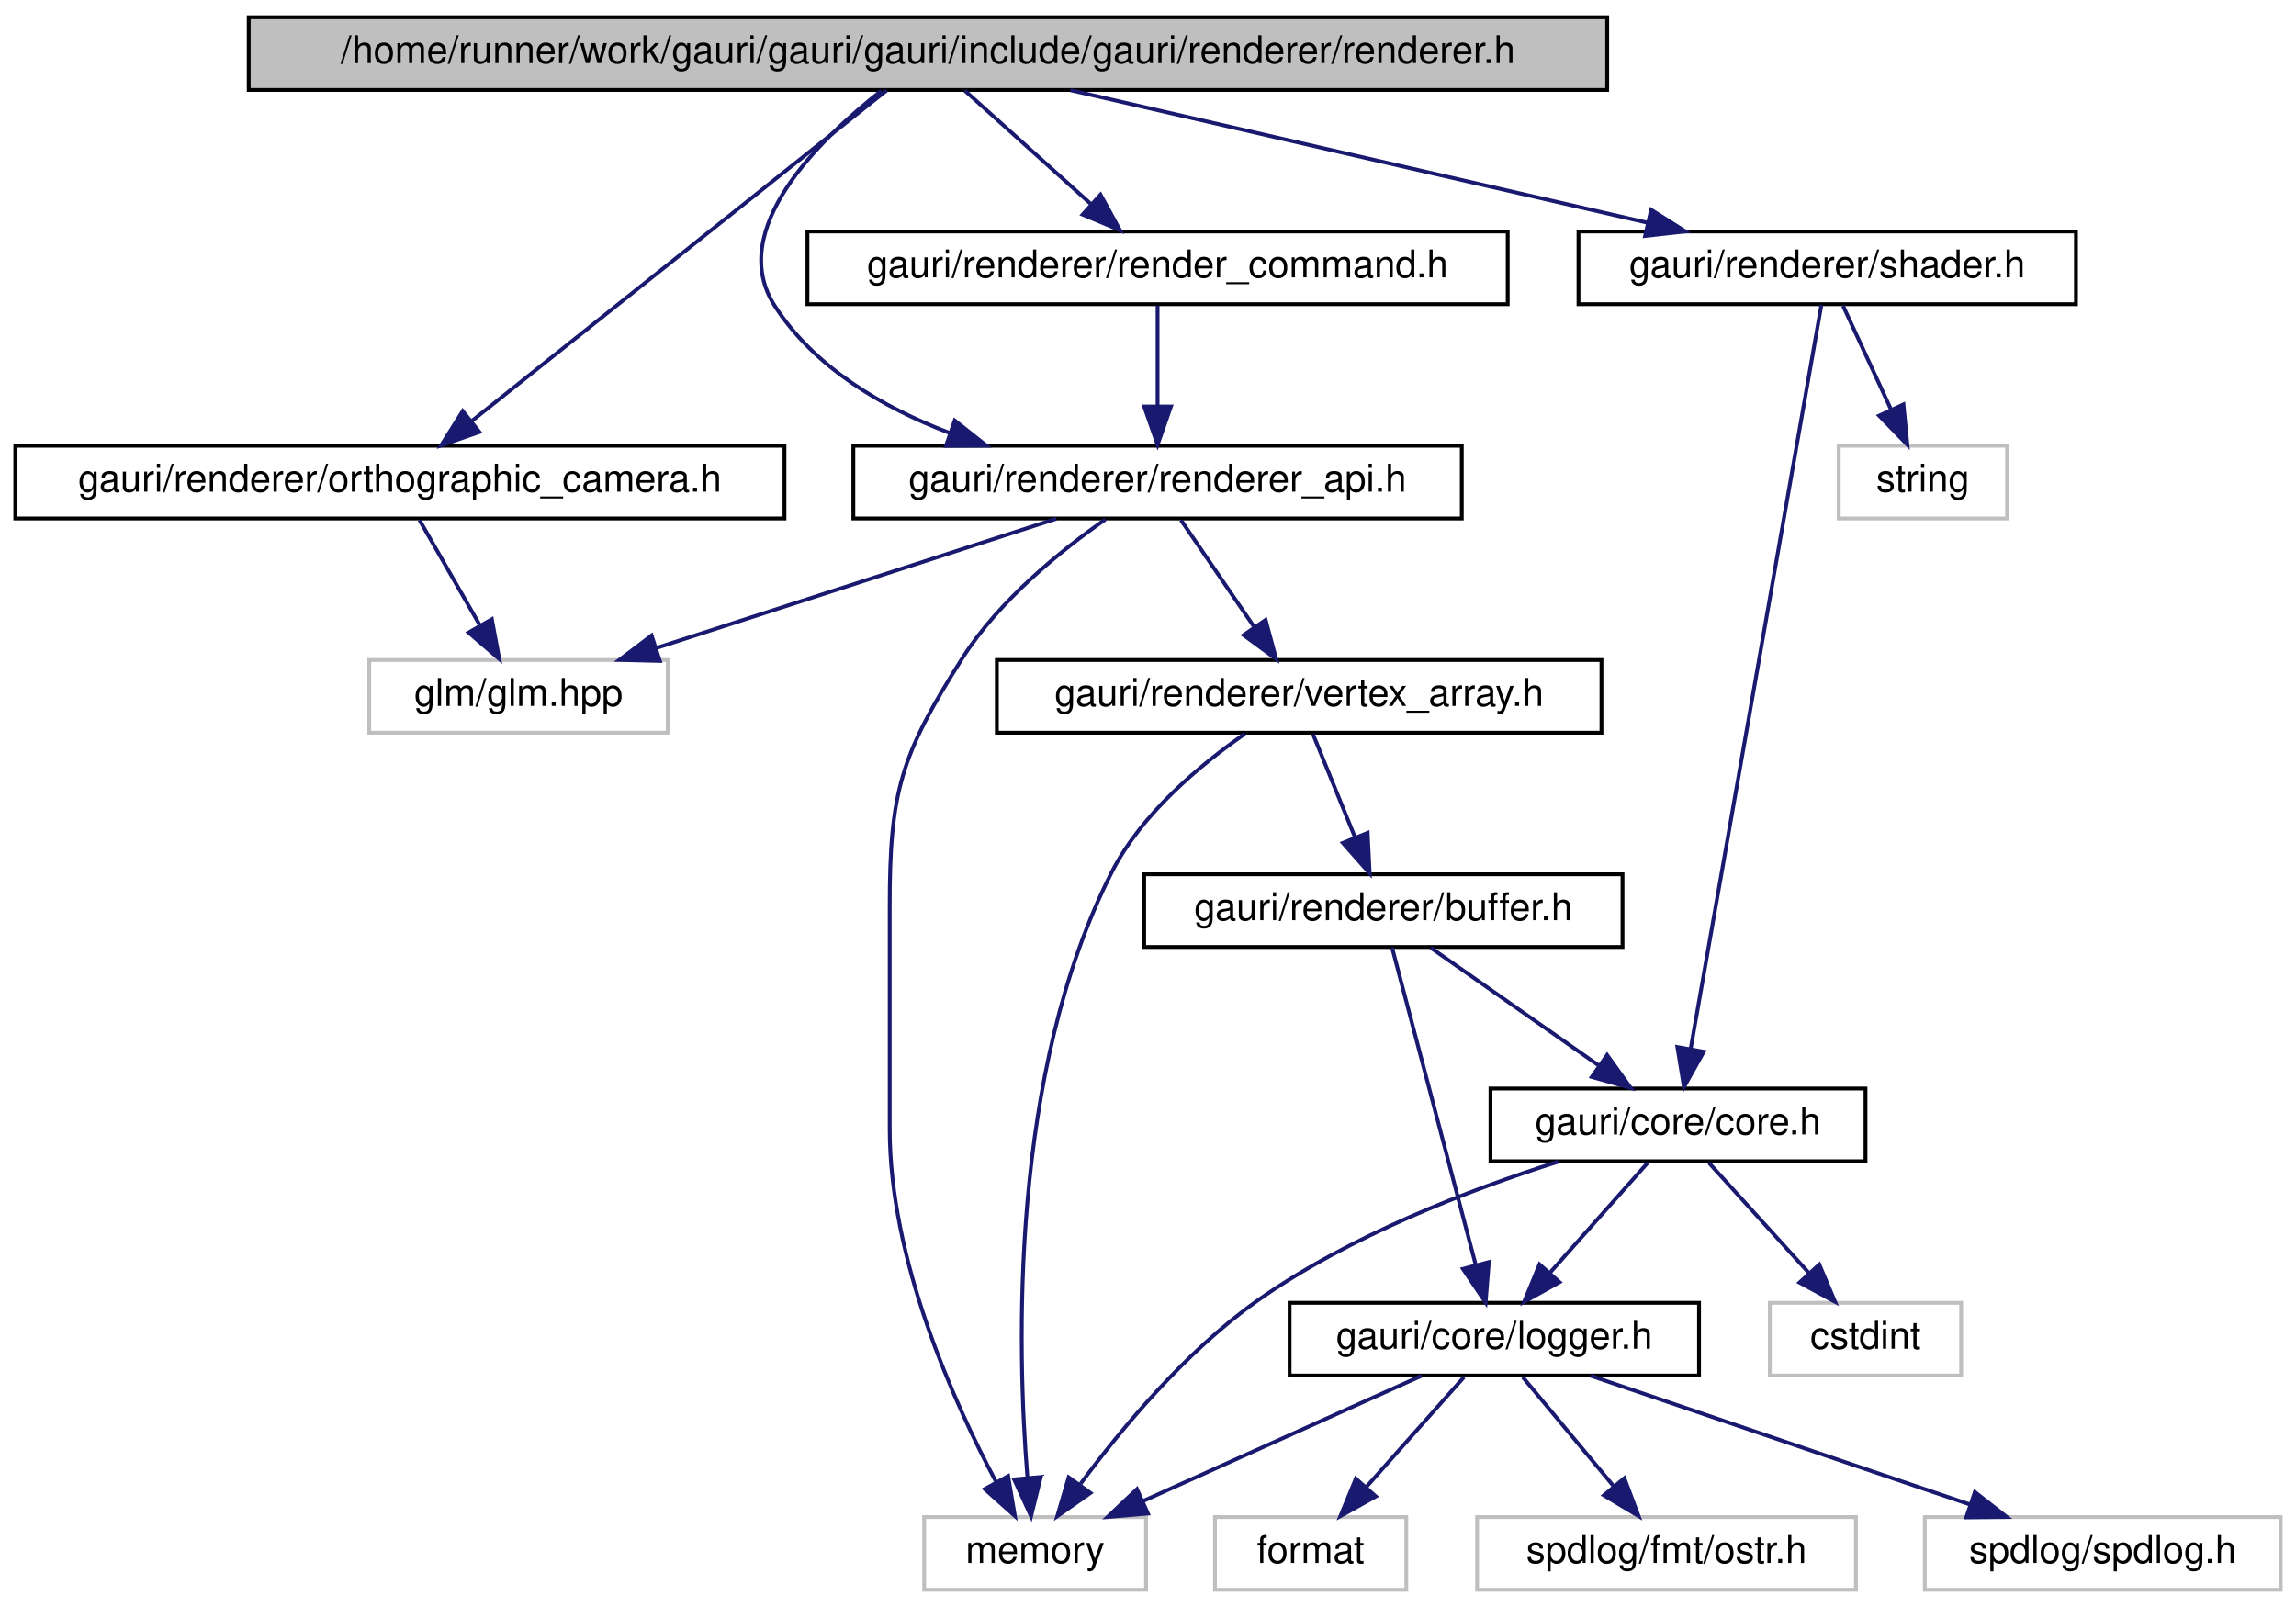
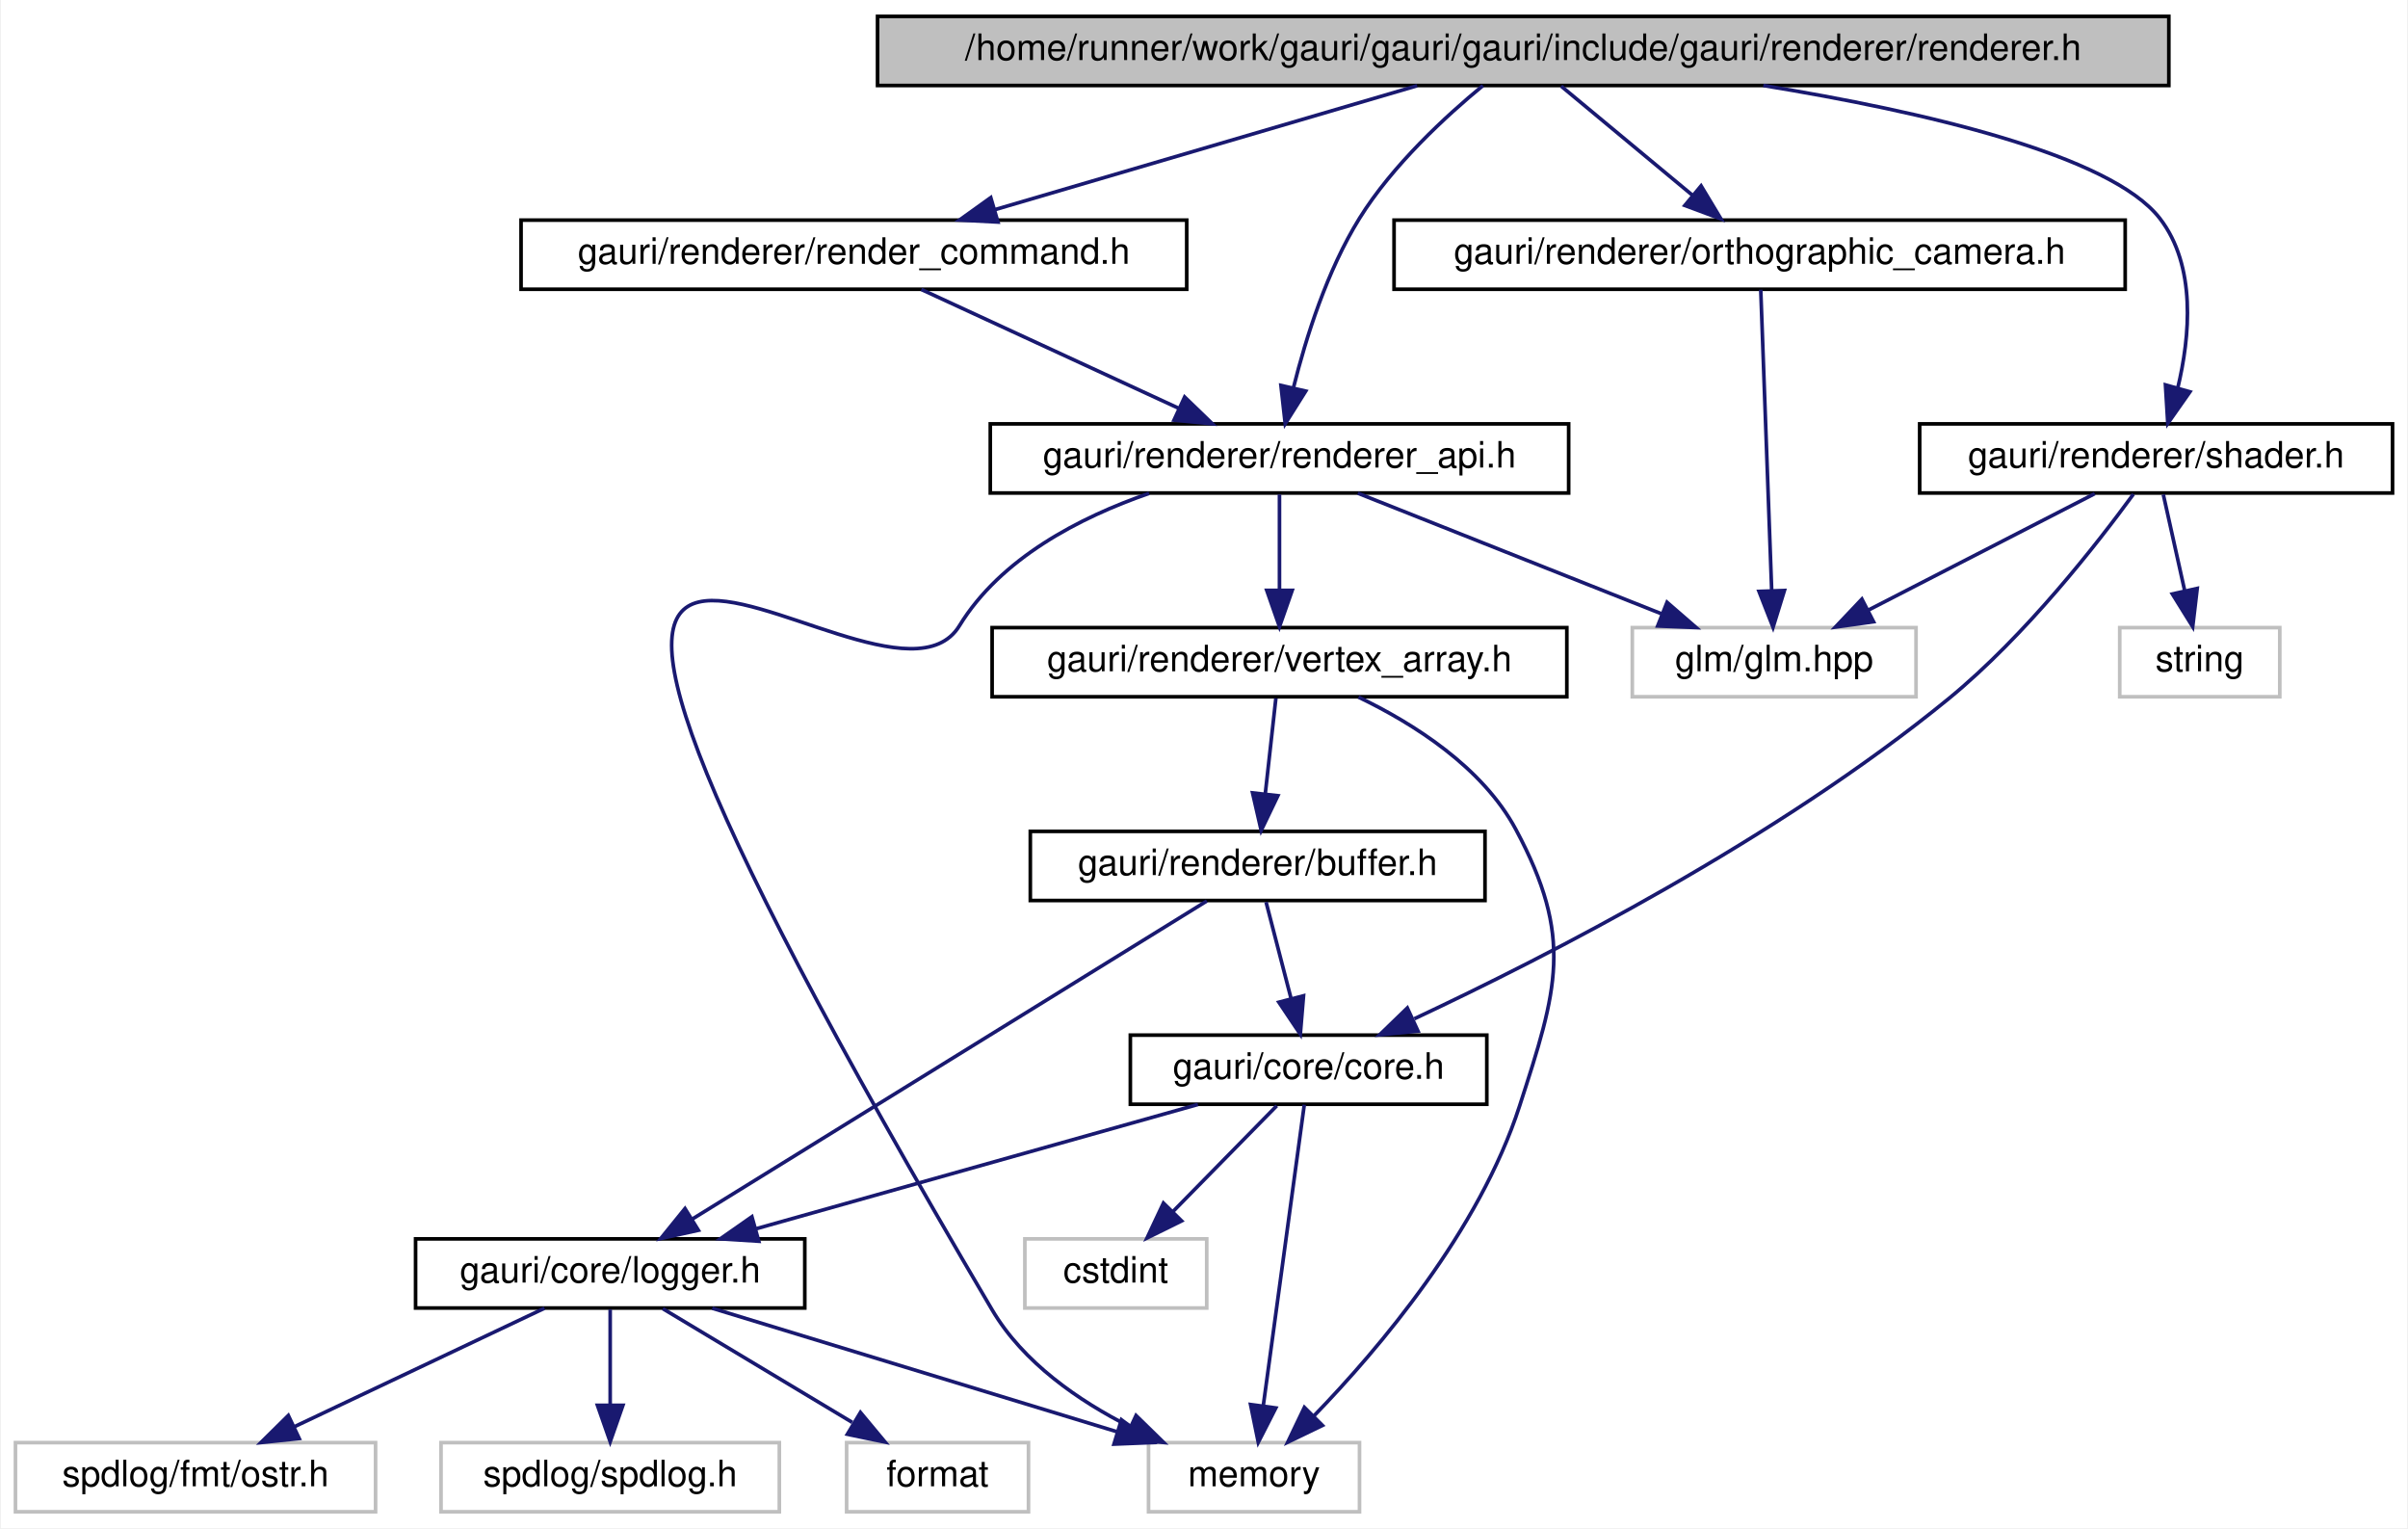
- <svg xmlns="http://www.w3.org/2000/svg" xmlns:xlink="http://www.w3.org/1999/xlink" width="600pt" height="420pt" viewBox="0.00 0.00 600.00 420.00">
+ <svg xmlns="http://www.w3.org/2000/svg" xmlns:xlink="http://www.w3.org/1999/xlink" width="662pt" height="420pt" viewBox="0.00 0.00 661.50 420.00">
  <g id="graph0" class="graph" transform="scale(1 1) rotate(0) translate(4 416)">
-     <polygon fill="white" stroke="transparent" points="-4,4 -4,-416 596,-416 596,4 -4,4" />
+     <polygon fill="white" stroke="transparent" points="-4,4 -4,-416 657.5,-416 657.5,4 -4,4" />
    <g id="node1" class="node">
      <g id="a_node1">
        <a xlink:title=" ">
-           <polygon fill="#bfbfbf" stroke="black" points="61,-392.5 61,-411.5 416,-411.5 416,-392.5 61,-392.5" />
-           <text text-anchor="middle" x="238.5" y="-399.5" font-family="Helvetica,sans-Serif" font-size="10.00">/home/runner/work/gauri/gauri/gauri/include/gauri/renderer/renderer.h</text>
+           <polygon fill="#bfbfbf" stroke="black" points="237,-392.5 237,-411.5 592,-411.5 592,-392.5 237,-392.5" />
+           <text text-anchor="middle" x="414.5" y="-399.5" font-family="Helvetica,sans-Serif" font-size="10.00">/home/runner/work/gauri/gauri/gauri/include/gauri/renderer/renderer.h</text>
        </a>
      </g>
    </g>
    <g id="node2" class="node">
      <g id="a_node2">
        <a xlink:href="orthographic__camera_8h.html" target="_top" xlink:title=" ">
-           <polygon fill="white" stroke="black" points="0,-280.5 0,-299.5 201,-299.5 201,-280.5 0,-280.5" />
-           <text text-anchor="middle" x="100.5" y="-287.5" font-family="Helvetica,sans-Serif" font-size="10.00">gauri/renderer/orthographic_camera.h</text>
+           <polygon fill="white" stroke="black" points="379,-336.5 379,-355.5 580,-355.5 580,-336.5 379,-336.5" />
+           <text text-anchor="middle" x="479.5" y="-343.5" font-family="Helvetica,sans-Serif" font-size="10.00">gauri/renderer/orthographic_camera.h</text>
        </a>
      </g>
    </g>
    <g id="edge1" class="edge">
-       <path fill="none" stroke="midnightblue" d="M227.67,-392.37C204.19,-373.65 148.36,-329.15 119.11,-305.83" />
-       <polygon fill="midnightblue" stroke="midnightblue" points="121.28,-303.09 111.28,-299.59 116.92,-308.56 121.28,-303.09" />
+       <path fill="none" stroke="midnightblue" d="M424.94,-392.32C434.65,-384.26 449.32,-372.08 461,-362.37" />
+       <polygon fill="midnightblue" stroke="midnightblue" points="463.41,-364.92 468.87,-355.83 458.94,-359.53 463.41,-364.92" />
    </g>
    <g id="node4" class="node">
      <g id="a_node4">
        <a xlink:href="render__command_8h.html" target="_top" xlink:title=" ">
-           <polygon fill="white" stroke="black" points="207,-336.5 207,-355.5 390,-355.5 390,-336.5 207,-336.5" />
-           <text text-anchor="middle" x="298.5" y="-343.5" font-family="Helvetica,sans-Serif" font-size="10.00">gauri/renderer/render_command.h</text>
+           <polygon fill="white" stroke="black" points="139,-336.5 139,-355.5 322,-355.5 322,-336.5 139,-336.5" />
+           <text text-anchor="middle" x="230.5" y="-343.5" font-family="Helvetica,sans-Serif" font-size="10.00">gauri/renderer/render_command.h</text>
        </a>
      </g>
    </g>
    <g id="edge3" class="edge">
-       <path fill="none" stroke="midnightblue" d="M248.14,-392.32C257.01,-384.34 270.37,-372.31 281.11,-362.65" />
-       <polygon fill="midnightblue" stroke="midnightblue" points="283.59,-365.13 288.68,-355.83 278.91,-359.92 283.59,-365.13" />
+       <path fill="none" stroke="midnightblue" d="M385.34,-392.44C353.99,-383.24 303.97,-368.56 269.3,-358.39" />
+       <polygon fill="midnightblue" stroke="midnightblue" points="270.1,-354.97 259.52,-355.52 268.13,-361.69 270.1,-354.97" />
    </g>
    <g id="node5" class="node">
      <g id="a_node5">
        <a xlink:href="renderer__api_8h.html" target="_top" xlink:title=" ">
-           <polygon fill="white" stroke="black" points="219,-280.5 219,-299.5 378,-299.5 378,-280.5 219,-280.5" />
-           <text text-anchor="middle" x="298.5" y="-287.5" font-family="Helvetica,sans-Serif" font-size="10.00">gauri/renderer/renderer_api.h</text>
+           <polygon fill="white" stroke="black" points="268,-280.5 268,-299.5 427,-299.5 427,-280.5 268,-280.5" />
+           <text text-anchor="middle" x="347.5" y="-287.5" font-family="Helvetica,sans-Serif" font-size="10.00">gauri/renderer/renderer_api.h</text>
        </a>
      </g>
    </g>
    <g id="edge19" class="edge">
-       <path fill="none" stroke="midnightblue" d="M226.33,-392.3C210.31,-379.76 185.62,-355.92 198.5,-336 208.88,-319.95 226.5,-309.57 244.08,-302.87" />
-       <polygon fill="midnightblue" stroke="midnightblue" points="245.49,-306.09 253.8,-299.52 243.21,-299.47 245.49,-306.09" />
+       <path fill="none" stroke="midnightblue" d="M403.43,-392.47C393.32,-384.15 378.6,-370.64 369.5,-356 360.56,-341.61 354.77,-323.15 351.38,-309.59" />
+       <polygon fill="midnightblue" stroke="midnightblue" points="354.72,-308.51 349.08,-299.54 347.9,-310.07 354.72,-308.51" />
    </g>
    <g id="node15" class="node">
      <g id="a_node15">
        <a xlink:href="shader_8h.html" target="_top" xlink:title=" ">
-           <polygon fill="white" stroke="black" points="408.5,-336.5 408.5,-355.5 538.5,-355.5 538.5,-336.5 408.5,-336.5" />
-           <text text-anchor="middle" x="473.5" y="-343.5" font-family="Helvetica,sans-Serif" font-size="10.00">gauri/renderer/shader.h</text>
+           <polygon fill="white" stroke="black" points="523.5,-280.5 523.5,-299.5 653.5,-299.5 653.5,-280.5 523.5,-280.5" />
+           <text text-anchor="middle" x="588.5" y="-287.5" font-family="Helvetica,sans-Serif" font-size="10.00">gauri/renderer/shader.h</text>
        </a>
      </g>
    </g>
    <g id="edge20" class="edge">
-       <path fill="none" stroke="midnightblue" d="M275.74,-392.44C316.56,-383.06 382.14,-367.99 426.48,-357.8" />
-       <polygon fill="midnightblue" stroke="midnightblue" points="427.48,-361.17 436.44,-355.52 425.91,-354.34 427.48,-361.17" />
+       <path fill="none" stroke="midnightblue" d="M480.51,-392.5C524.24,-385.35 575.95,-373.48 589.5,-356 599.64,-342.92 597.84,-323.5 594.44,-309.3" />
+       <polygon fill="midnightblue" stroke="midnightblue" points="597.8,-308.31 591.71,-299.64 591.07,-310.21 597.8,-308.31" />
    </g>
    <g id="node3" class="node">
      <g id="a_node3">
        <a xlink:title=" ">
-           <polygon fill="white" stroke="#bfbfbf" points="92.5,-224.5 92.5,-243.5 170.5,-243.5 170.5,-224.5 92.5,-224.5" />
-           <text text-anchor="middle" x="131.5" y="-231.5" font-family="Helvetica,sans-Serif" font-size="10.00">glm/glm.hpp</text>
+           <polygon fill="white" stroke="#bfbfbf" points="444.5,-224.5 444.5,-243.5 522.5,-243.5 522.5,-224.5 444.5,-224.5" />
+           <text text-anchor="middle" x="483.5" y="-231.5" font-family="Helvetica,sans-Serif" font-size="10.00">glm/glm.hpp</text>
        </a>
      </g>
    </g>
    <g id="edge2" class="edge">
-       <path fill="none" stroke="midnightblue" d="M105.62,-280.08C109.91,-272.61 116.16,-261.72 121.44,-252.52" />
-       <polygon fill="midnightblue" stroke="midnightblue" points="124.53,-254.17 126.48,-243.75 118.46,-250.68 124.53,-254.17" />
+       <path fill="none" stroke="midnightblue" d="M479.81,-336.37C480.46,-318.62 481.95,-277.67 482.82,-253.6" />
+       <polygon fill="midnightblue" stroke="midnightblue" points="486.32,-253.71 483.19,-243.59 479.33,-253.46 486.32,-253.71" />
    </g>
    <g id="edge4" class="edge">
-       <path fill="none" stroke="midnightblue" d="M298.5,-336.08C298.5,-329.01 298.5,-318.86 298.5,-309.99" />
-       <polygon fill="midnightblue" stroke="midnightblue" points="302,-309.75 298.5,-299.75 295,-309.75 302,-309.75" />
+       <path fill="none" stroke="midnightblue" d="M249.04,-336.44C268.12,-327.64 298.07,-313.81 319.94,-303.72" />
+       <polygon fill="midnightblue" stroke="midnightblue" points="321.43,-306.88 329.05,-299.52 318.5,-300.53 321.43,-306.88" />
    </g>
    <g id="edge5" class="edge">
-       <path fill="none" stroke="midnightblue" d="M272.04,-280.44C243.82,-271.32 198.96,-256.81 167.53,-246.65" />
-       <polygon fill="midnightblue" stroke="midnightblue" points="168.43,-243.26 157.84,-243.52 166.28,-249.92 168.43,-243.26" />
+       <path fill="none" stroke="midnightblue" d="M369.05,-280.44C391.53,-271.52 426.99,-257.44 452.48,-247.32" />
+       <polygon fill="midnightblue" stroke="midnightblue" points="454.05,-250.46 462.05,-243.52 451.47,-243.95 454.05,-250.46" />
    </g>
    <g id="node6" class="node">
      <g id="a_node6">
        <a xlink:title=" ">
-           <polygon fill="white" stroke="#bfbfbf" points="237.5,-0.5 237.5,-19.5 295.5,-19.5 295.5,-0.5 237.5,-0.5" />
-           <text text-anchor="middle" x="266.5" y="-7.5" font-family="Helvetica,sans-Serif" font-size="10.00">memory</text>
+           <polygon fill="white" stroke="#bfbfbf" points="311.5,-0.5 311.5,-19.5 369.5,-19.5 369.5,-0.5 311.5,-0.5" />
+           <text text-anchor="middle" x="340.5" y="-7.5" font-family="Helvetica,sans-Serif" font-size="10.00">memory</text>
        </a>
      </g>
    </g>
    <g id="edge6" class="edge">
-       <path fill="none" stroke="midnightblue" d="M284.85,-280.25C273.3,-272.17 257.13,-259.15 247.5,-244 231.36,-218.6 228.5,-209.1 228.5,-179 228.5,-179 228.5,-179 228.5,-121 228.5,-86.81 245.1,-49.76 256.36,-28.57" />
-       <polygon fill="midnightblue" stroke="midnightblue" points="259.45,-30.22 261.22,-19.77 253.32,-26.83 259.45,-30.22" />
+       <path fill="none" stroke="midnightblue" d="M311.65,-280.4C292.62,-273.81 270.87,-262.59 259.5,-244 236.6,-206.56 88.31,-361.53 268.5,-56 277.04,-41.52 292.25,-31.01 306.51,-23.81" />
+       <polygon fill="midnightblue" stroke="midnightblue" points="308.07,-26.95 315.65,-19.55 305.11,-20.6 308.07,-26.95" />
    </g>
    <g id="node7" class="node">
      <g id="a_node7">
        <a xlink:href="vertex__array_8h.html" target="_top" xlink:title=" ">
-           <polygon fill="white" stroke="black" points="256.5,-224.5 256.5,-243.5 414.5,-243.5 414.5,-224.5 256.5,-224.5" />
-           <text text-anchor="middle" x="335.5" y="-231.5" font-family="Helvetica,sans-Serif" font-size="10.00">gauri/renderer/vertex_array.h</text>
+           <polygon fill="white" stroke="black" points="268.5,-224.5 268.5,-243.5 426.5,-243.5 426.5,-224.5 268.5,-224.5" />
+           <text text-anchor="middle" x="347.5" y="-231.5" font-family="Helvetica,sans-Serif" font-size="10.00">gauri/renderer/vertex_array.h</text>
        </a>
      </g>
    </g>
    <g id="edge7" class="edge">
-       <path fill="none" stroke="midnightblue" d="M304.61,-280.08C309.78,-272.53 317.35,-261.49 323.69,-252.23" />
-       <polygon fill="midnightblue" stroke="midnightblue" points="326.74,-253.98 329.5,-243.75 320.96,-250.02 326.74,-253.98" />
+       <path fill="none" stroke="midnightblue" d="M347.5,-280.08C347.5,-273.01 347.5,-262.86 347.5,-253.99" />
+       <polygon fill="midnightblue" stroke="midnightblue" points="351,-253.75 347.5,-243.75 344,-253.75 351,-253.75" />
    </g>
    <g id="edge8" class="edge">
-       <path fill="none" stroke="midnightblue" d="M321.29,-224.19C309.82,-216.24 294.35,-203.44 286.5,-188 259.93,-135.72 261.75,-63.77 264.48,-29.97" />
-       <polygon fill="midnightblue" stroke="midnightblue" points="267.99,-29.99 265.44,-19.71 261.02,-29.34 267.99,-29.99" />
+       <path fill="none" stroke="midnightblue" d="M369.22,-224.4C384.31,-217.15 403.3,-205.18 412.5,-188 428.44,-158.22 423.9,-144.14 413.5,-112 402.42,-77.75 374.91,-45.36 357,-26.88" />
+       <polygon fill="midnightblue" stroke="midnightblue" points="359.31,-24.23 349.77,-19.62 354.35,-29.18 359.31,-24.23" />
    </g>
    <g id="node8" class="node">
      <g id="a_node8">
        <a xlink:href="buffer_8h.html" target="_top" xlink:title=" ">
-           <polygon fill="white" stroke="black" points="295,-168.5 295,-187.5 420,-187.5 420,-168.5 295,-168.5" />
-           <text text-anchor="middle" x="357.5" y="-175.5" font-family="Helvetica,sans-Serif" font-size="10.00">gauri/renderer/buffer.h</text>
+           <polygon fill="white" stroke="black" points="279,-168.5 279,-187.5 404,-187.5 404,-168.5 279,-168.5" />
+           <text text-anchor="middle" x="341.5" y="-175.5" font-family="Helvetica,sans-Serif" font-size="10.00">gauri/renderer/buffer.h</text>
        </a>
      </g>
    </g>
    <g id="edge9" class="edge">
-       <path fill="none" stroke="midnightblue" d="M339.13,-224.08C342.11,-216.77 346.43,-206.18 350.12,-197.1" />
-       <polygon fill="midnightblue" stroke="midnightblue" points="353.4,-198.33 353.93,-187.75 346.92,-195.69 353.4,-198.33" />
+       <path fill="none" stroke="midnightblue" d="M346.51,-224.08C345.71,-216.93 344.57,-206.64 343.58,-197.69" />
+       <polygon fill="midnightblue" stroke="midnightblue" points="347.06,-197.3 342.47,-187.75 340.1,-198.08 347.06,-197.3" />
    </g>
    <g id="node9" class="node">
      <g id="a_node9">
        <a xlink:href="core_8h.html" target="_top" xlink:title=" ">
-           <polygon fill="white" stroke="black" points="385.5,-112.5 385.5,-131.5 483.5,-131.5 483.5,-112.5 385.5,-112.5" />
-           <text text-anchor="middle" x="434.5" y="-119.5" font-family="Helvetica,sans-Serif" font-size="10.00">gauri/core/core.h</text>
+           <polygon fill="white" stroke="black" points="306.5,-112.5 306.5,-131.5 404.5,-131.5 404.5,-112.5 306.5,-112.5" />
+           <text text-anchor="middle" x="355.5" y="-119.5" font-family="Helvetica,sans-Serif" font-size="10.00">gauri/core/core.h</text>
        </a>
      </g>
    </g>
    <g id="edge10" class="edge">
-       <path fill="none" stroke="midnightblue" d="M369.87,-168.32C381.66,-160.06 399.63,-147.45 413.64,-137.63" />
-       <polygon fill="midnightblue" stroke="midnightblue" points="415.98,-140.26 422.16,-131.65 411.96,-134.53 415.98,-140.26" />
+       <path fill="none" stroke="midnightblue" d="M343.81,-168.08C345.67,-160.93 348.34,-150.64 350.65,-141.69" />
+       <polygon fill="midnightblue" stroke="midnightblue" points="354.11,-142.31 353.23,-131.75 347.33,-140.55 354.11,-142.31" />
    </g>
    <g id="node11" class="node">
      <g id="a_node11">
        <a xlink:href="logger_8h.html" target="_top" xlink:title=" ">
-           <polygon fill="white" stroke="black" points="333,-56.5 333,-75.5 440,-75.5 440,-56.5 333,-56.5" />
-           <text text-anchor="middle" x="386.5" y="-63.5" font-family="Helvetica,sans-Serif" font-size="10.00">gauri/core/logger.h</text>
+           <polygon fill="white" stroke="black" points="110,-56.5 110,-75.5 217,-75.5 217,-56.5 110,-56.5" />
+           <text text-anchor="middle" x="163.5" y="-63.5" font-family="Helvetica,sans-Serif" font-size="10.00">gauri/core/logger.h</text>
        </a>
      </g>
    </g>
    <g id="edge18" class="edge">
-       <path fill="none" stroke="midnightblue" d="M359.78,-168.37C364.48,-150.54 375.35,-109.3 381.68,-85.27" />
-       <polygon fill="midnightblue" stroke="midnightblue" points="385.07,-86.15 384.23,-75.59 378.3,-84.37 385.07,-86.15" />
+       <path fill="none" stroke="midnightblue" d="M327.53,-168.37C296.86,-149.41 223.37,-104 186.06,-80.94" />
+       <polygon fill="midnightblue" stroke="midnightblue" points="187.75,-77.87 177.4,-75.59 184.07,-83.83 187.75,-77.87" />
    </g>
    <g id="edge12" class="edge">
-       <path fill="none" stroke="midnightblue" d="M403.21,-112.39C380.09,-105.08 348.59,-93.03 324.5,-76 305.86,-62.82 289.04,-42.59 278.37,-28.2" />
-       <polygon fill="midnightblue" stroke="midnightblue" points="280.96,-25.81 272.29,-19.72 275.27,-29.89 280.96,-25.81" />
+       <path fill="none" stroke="midnightblue" d="M354.32,-112.37C351.9,-94.62 346.32,-53.67 343.04,-29.6" />
+       <polygon fill="midnightblue" stroke="midnightblue" points="346.49,-29.03 341.67,-19.59 339.55,-29.97 346.49,-29.03" />
    </g>
    <g id="node10" class="node">
      <g id="a_node10">
        <a xlink:title=" ">
-           <polygon fill="white" stroke="#bfbfbf" points="458.5,-56.5 458.5,-75.5 508.5,-75.5 508.5,-56.5 458.5,-56.5" />
-           <text text-anchor="middle" x="483.5" y="-63.5" font-family="Helvetica,sans-Serif" font-size="10.00">cstdint</text>
+           <polygon fill="white" stroke="#bfbfbf" points="277.5,-56.5 277.5,-75.5 327.5,-75.5 327.5,-56.5 277.5,-56.5" />
+           <text text-anchor="middle" x="302.5" y="-63.5" font-family="Helvetica,sans-Serif" font-size="10.00">cstdint</text>
        </a>
      </g>
    </g>
    <g id="edge11" class="edge">
-       <path fill="none" stroke="midnightblue" d="M442.59,-112.08C449.66,-104.3 460.09,-92.8 468.65,-83.37" />
-       <polygon fill="midnightblue" stroke="midnightblue" points="471.43,-85.51 475.56,-75.75 466.25,-80.8 471.43,-85.51" />
+       <path fill="none" stroke="midnightblue" d="M346.75,-112.08C339.03,-104.22 327.6,-92.57 318.28,-83.08" />
+       <polygon fill="midnightblue" stroke="midnightblue" points="320.59,-80.44 311.09,-75.75 315.6,-85.34 320.59,-80.44" />
    </g>
    <g id="edge13" class="edge">
-       <path fill="none" stroke="midnightblue" d="M426.57,-112.08C419.65,-104.3 409.43,-92.8 401.05,-83.37" />
-       <polygon fill="midnightblue" stroke="midnightblue" points="403.54,-80.9 394.28,-75.75 398.31,-85.55 403.54,-80.9" />
+       <path fill="none" stroke="midnightblue" d="M325.08,-112.44C292.22,-103.2 239.72,-88.44 203.53,-78.26" />
+       <polygon fill="midnightblue" stroke="midnightblue" points="204.35,-74.85 193.78,-75.52 202.46,-81.59 204.35,-74.85" />
    </g>
    <g id="edge15" class="edge">
-       <path fill="none" stroke="midnightblue" d="M367.49,-56.44C347.91,-47.64 317.19,-33.81 294.77,-23.72" />
-       <polygon fill="midnightblue" stroke="midnightblue" points="295.98,-20.43 285.43,-19.52 293.11,-26.81 295.98,-20.43" />
+       <path fill="none" stroke="midnightblue" d="M191.55,-56.44C221.58,-47.28 269.41,-32.69 302.74,-22.52" />
+       <polygon fill="midnightblue" stroke="midnightblue" points="304.04,-25.78 312.59,-19.52 302,-19.09 304.04,-25.78" />
    </g>
    <g id="node12" class="node">
      <g id="a_node12">
        <a xlink:title=" ">
-           <polygon fill="white" stroke="#bfbfbf" points="313.5,-0.5 313.5,-19.5 363.5,-19.5 363.5,-0.5 313.5,-0.5" />
-           <text text-anchor="middle" x="338.5" y="-7.5" font-family="Helvetica,sans-Serif" font-size="10.00">format</text>
+           <polygon fill="white" stroke="#bfbfbf" points="228.5,-0.5 228.5,-19.5 278.5,-19.5 278.5,-0.5 228.5,-0.5" />
+           <text text-anchor="middle" x="253.5" y="-7.5" font-family="Helvetica,sans-Serif" font-size="10.00">format</text>
        </a>
      </g>
    </g>
    <g id="edge14" class="edge">
-       <path fill="none" stroke="midnightblue" d="M378.57,-56.08C371.65,-48.3 361.43,-36.8 353.05,-27.37" />
-       <polygon fill="midnightblue" stroke="midnightblue" points="355.54,-24.9 346.28,-19.75 350.31,-29.55 355.54,-24.9" />
+       <path fill="none" stroke="midnightblue" d="M177.96,-56.32C192,-47.9 213.55,-34.97 230.04,-25.07" />
+       <polygon fill="midnightblue" stroke="midnightblue" points="232.3,-27.8 239.08,-19.65 228.7,-21.8 232.3,-27.8" />
    </g>
    <g id="node13" class="node">
      <g id="a_node13">
        <a xlink:title=" ">
-           <polygon fill="white" stroke="#bfbfbf" points="382,-0.5 382,-19.5 481,-19.5 481,-0.5 382,-0.5" />
-           <text text-anchor="middle" x="431.5" y="-7.5" font-family="Helvetica,sans-Serif" font-size="10.00">spdlog/fmt/ostr.h</text>
+           <polygon fill="white" stroke="#bfbfbf" points="0,-0.5 0,-19.5 99,-19.5 99,-0.5 0,-0.5" />
+           <text text-anchor="middle" x="49.5" y="-7.5" font-family="Helvetica,sans-Serif" font-size="10.00">spdlog/fmt/ostr.h</text>
        </a>
      </g>
    </g>
    <g id="edge16" class="edge">
-       <path fill="none" stroke="midnightblue" d="M393.93,-56.08C400.35,-48.38 409.81,-37.03 417.62,-27.65" />
-       <polygon fill="midnightblue" stroke="midnightblue" points="420.49,-29.67 424.21,-19.75 415.12,-25.19 420.49,-29.67" />
+       <path fill="none" stroke="midnightblue" d="M145.44,-56.44C126.93,-47.68 97.92,-33.94 76.64,-23.86" />
+       <polygon fill="midnightblue" stroke="midnightblue" points="78.01,-20.63 67.48,-19.52 75.02,-26.96 78.01,-20.63" />
    </g>
    <g id="node14" class="node">
      <g id="a_node14">
        <a xlink:title=" ">
-           <polygon fill="white" stroke="#bfbfbf" points="499,-0.5 499,-19.5 592,-19.5 592,-0.5 499,-0.5" />
-           <text text-anchor="middle" x="545.5" y="-7.5" font-family="Helvetica,sans-Serif" font-size="10.00">spdlog/spdlog.h</text>
+           <polygon fill="white" stroke="#bfbfbf" points="117,-0.5 117,-19.5 210,-19.5 210,-0.5 117,-0.5" />
+           <text text-anchor="middle" x="163.5" y="-7.5" font-family="Helvetica,sans-Serif" font-size="10.00">spdlog/spdlog.h</text>
        </a>
      </g>
    </g>
    <g id="edge17" class="edge">
-       <path fill="none" stroke="midnightblue" d="M411.69,-56.44C438.44,-47.36 480.9,-32.94 510.81,-22.78" />
-       <polygon fill="midnightblue" stroke="midnightblue" points="512.08,-26.05 520.42,-19.52 509.83,-19.42 512.08,-26.05" />
-     </g>
-     <g id="edge22" class="edge">
-       <path fill="none" stroke="midnightblue" d="M471.97,-336.3C466.23,-303.63 445.9,-187.87 437.83,-141.96" />
-       <polygon fill="midnightblue" stroke="midnightblue" points="441.24,-141.13 436.06,-131.88 434.34,-142.34 441.24,-141.13" />
+       <path fill="none" stroke="midnightblue" d="M163.5,-56.08C163.5,-49.01 163.5,-38.86 163.5,-29.99" />
+       <polygon fill="midnightblue" stroke="midnightblue" points="167,-29.75 163.5,-19.75 160,-29.75 167,-29.75" />
+     </g>
+     <g id="edge21" class="edge">
+       <path fill="none" stroke="midnightblue" d="M571.63,-280.32C554.79,-271.66 528.69,-258.24 509.26,-248.25" />
+       <polygon fill="midnightblue" stroke="midnightblue" points="510.82,-245.12 500.33,-243.65 507.62,-251.34 510.82,-245.12" />
+     </g>
+     <g id="edge23" class="edge">
+       <path fill="none" stroke="midnightblue" d="M582.26,-280.18C572.53,-266.86 552.64,-241.3 531.5,-224 484.53,-185.55 421.06,-153.11 384.58,-136" />
+       <polygon fill="midnightblue" stroke="midnightblue" points="385.58,-132.61 375.04,-131.59 382.65,-138.96 385.58,-132.61" />
    </g>
    <g id="node16" class="node">
      <g id="a_node16">
        <a xlink:title=" ">
-           <polygon fill="white" stroke="#bfbfbf" points="476.5,-280.5 476.5,-299.5 520.5,-299.5 520.5,-280.5 476.5,-280.5" />
-           <text text-anchor="middle" x="498.5" y="-287.5" font-family="Helvetica,sans-Serif" font-size="10.00">string</text>
-         </a>
-       </g>
-     </g>
-     <g id="edge21" class="edge">
-       <path fill="none" stroke="midnightblue" d="M477.63,-336.08C481.01,-328.77 485.92,-318.18 490.12,-309.1" />
-       <polygon fill="midnightblue" stroke="midnightblue" points="493.42,-310.3 494.45,-299.75 487.07,-307.36 493.42,-310.3" />
+           <polygon fill="white" stroke="#bfbfbf" points="578.5,-224.5 578.5,-243.5 622.5,-243.5 622.5,-224.5 578.5,-224.5" />
+           <text text-anchor="middle" x="600.5" y="-231.5" font-family="Helvetica,sans-Serif" font-size="10.00">string</text>
+         </a>
+       </g>
+     </g>
+     <g id="edge22" class="edge">
+       <path fill="none" stroke="midnightblue" d="M590.48,-280.08C592.07,-272.93 594.36,-262.64 596.35,-253.69" />
+       <polygon fill="midnightblue" stroke="midnightblue" points="599.8,-254.27 598.56,-243.75 592.97,-252.75 599.8,-254.27" />
    </g>
  </g>
</svg>
